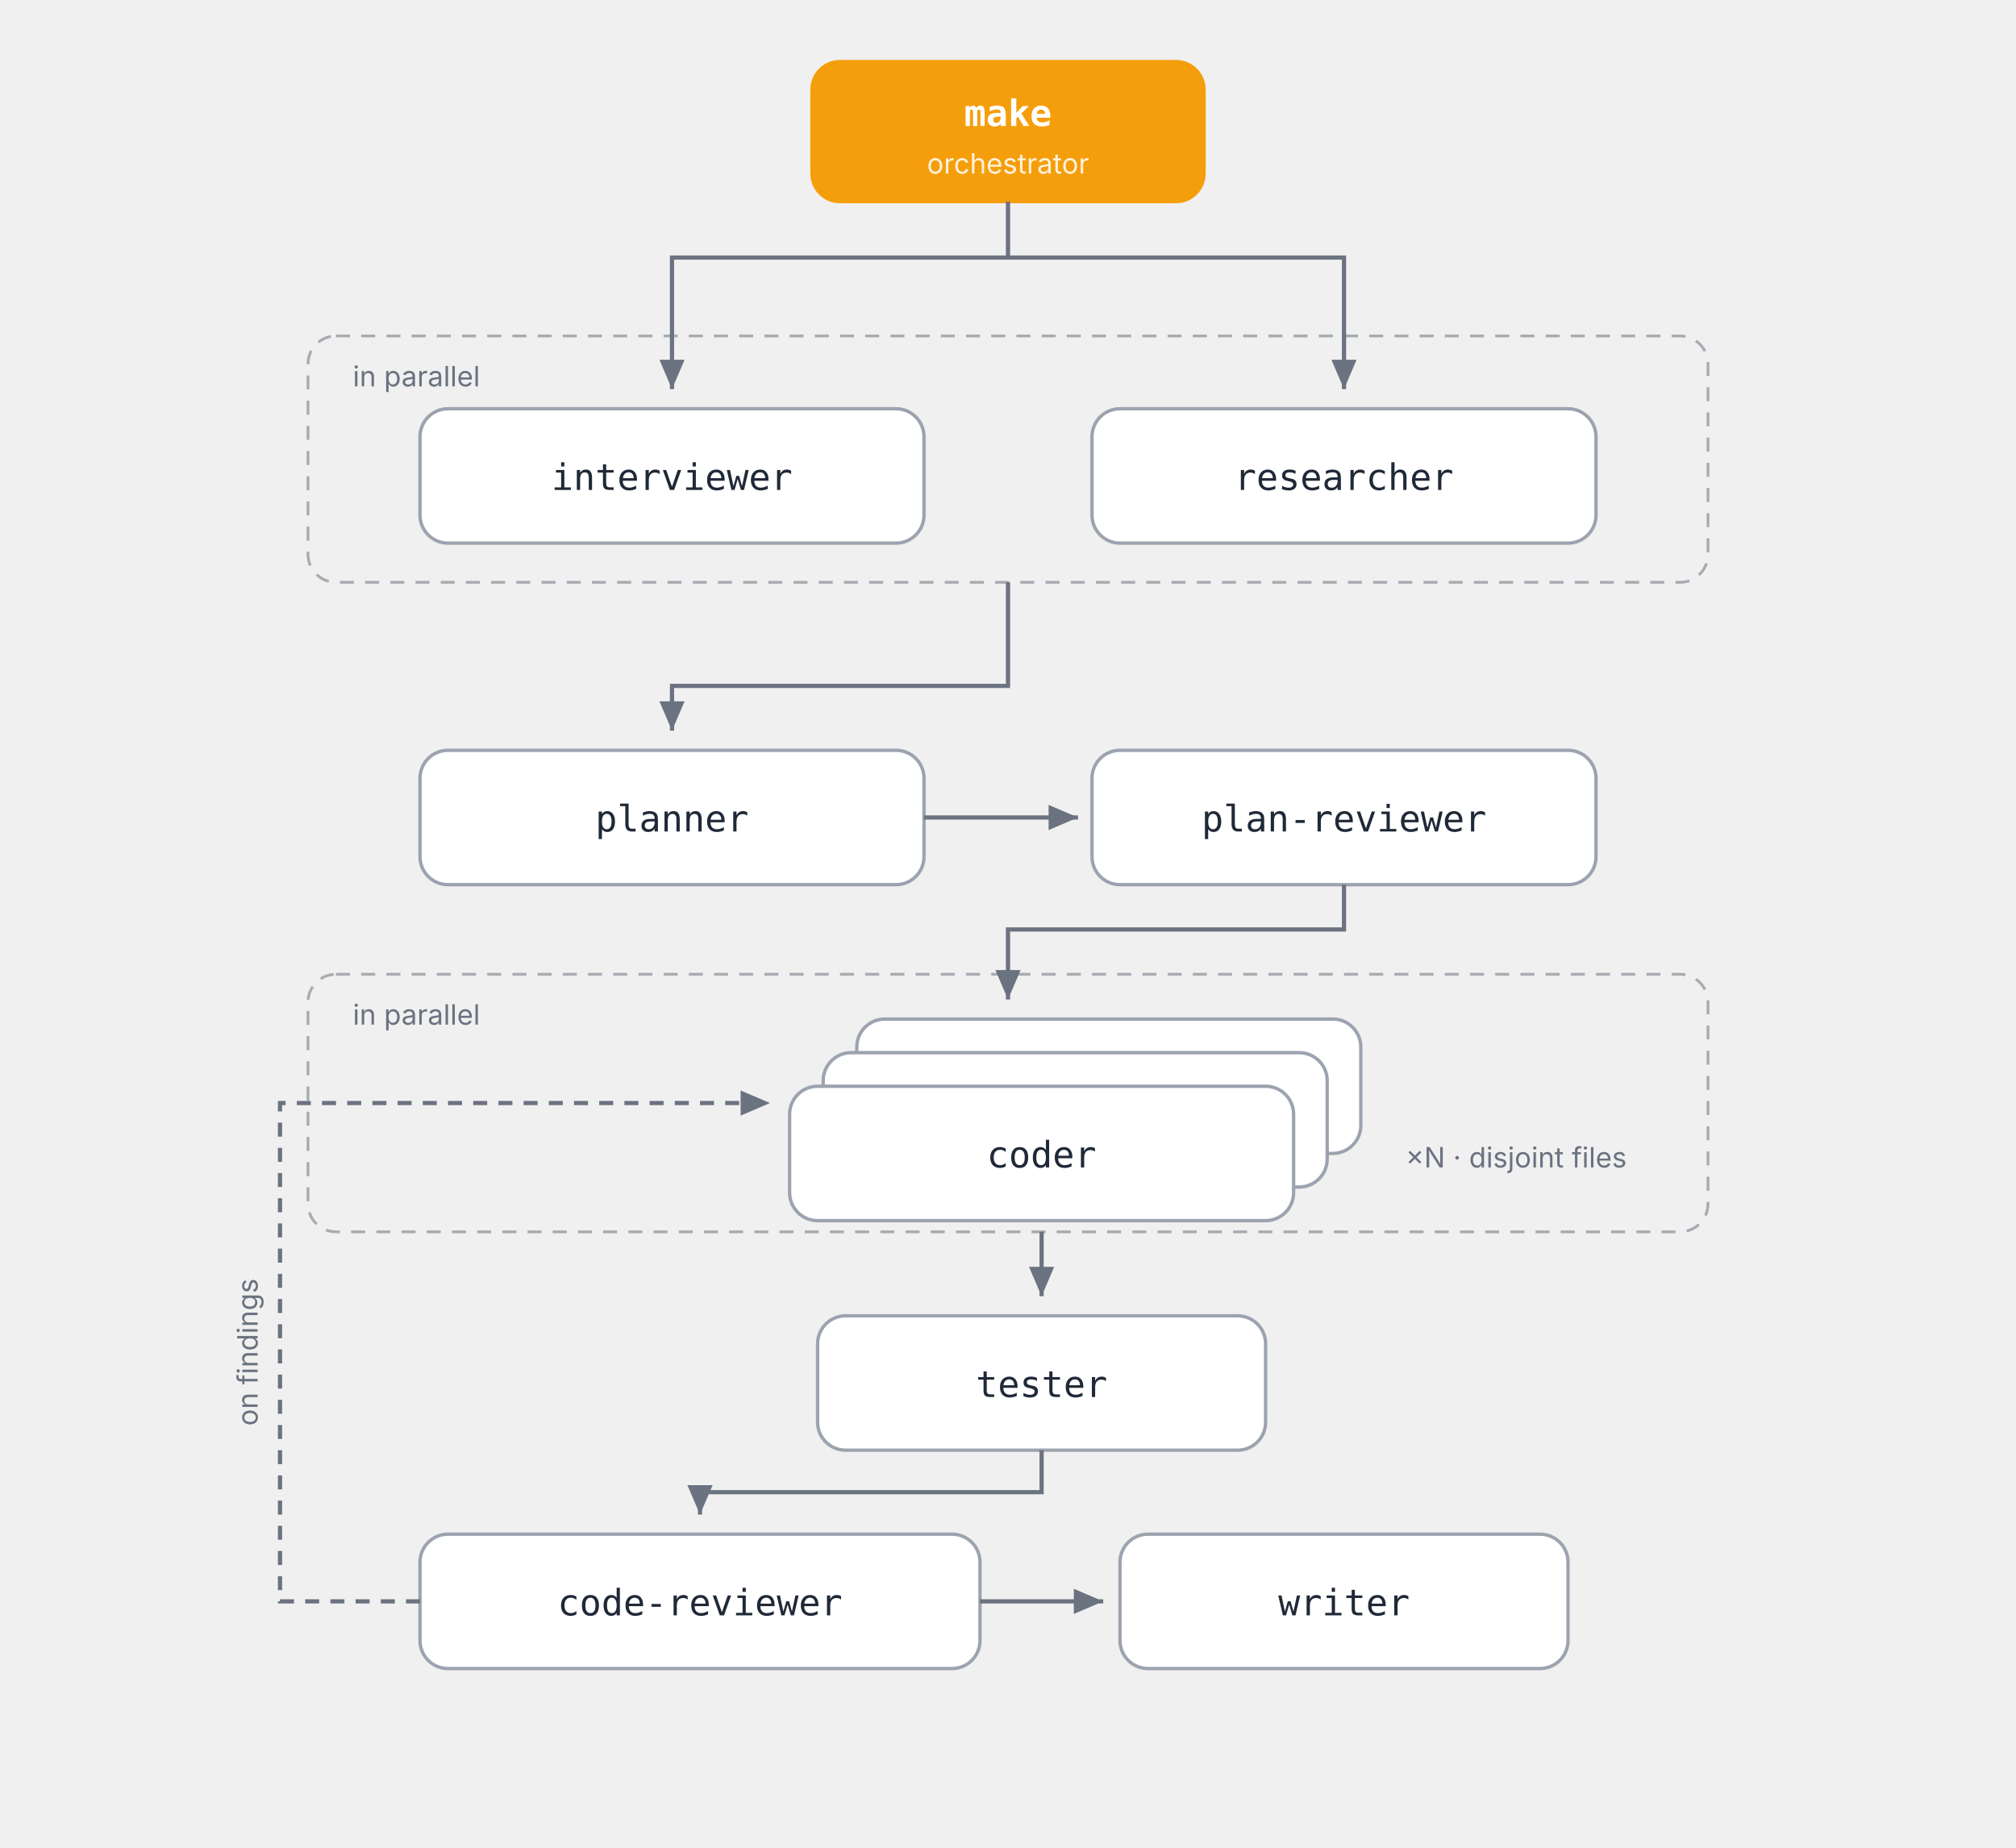
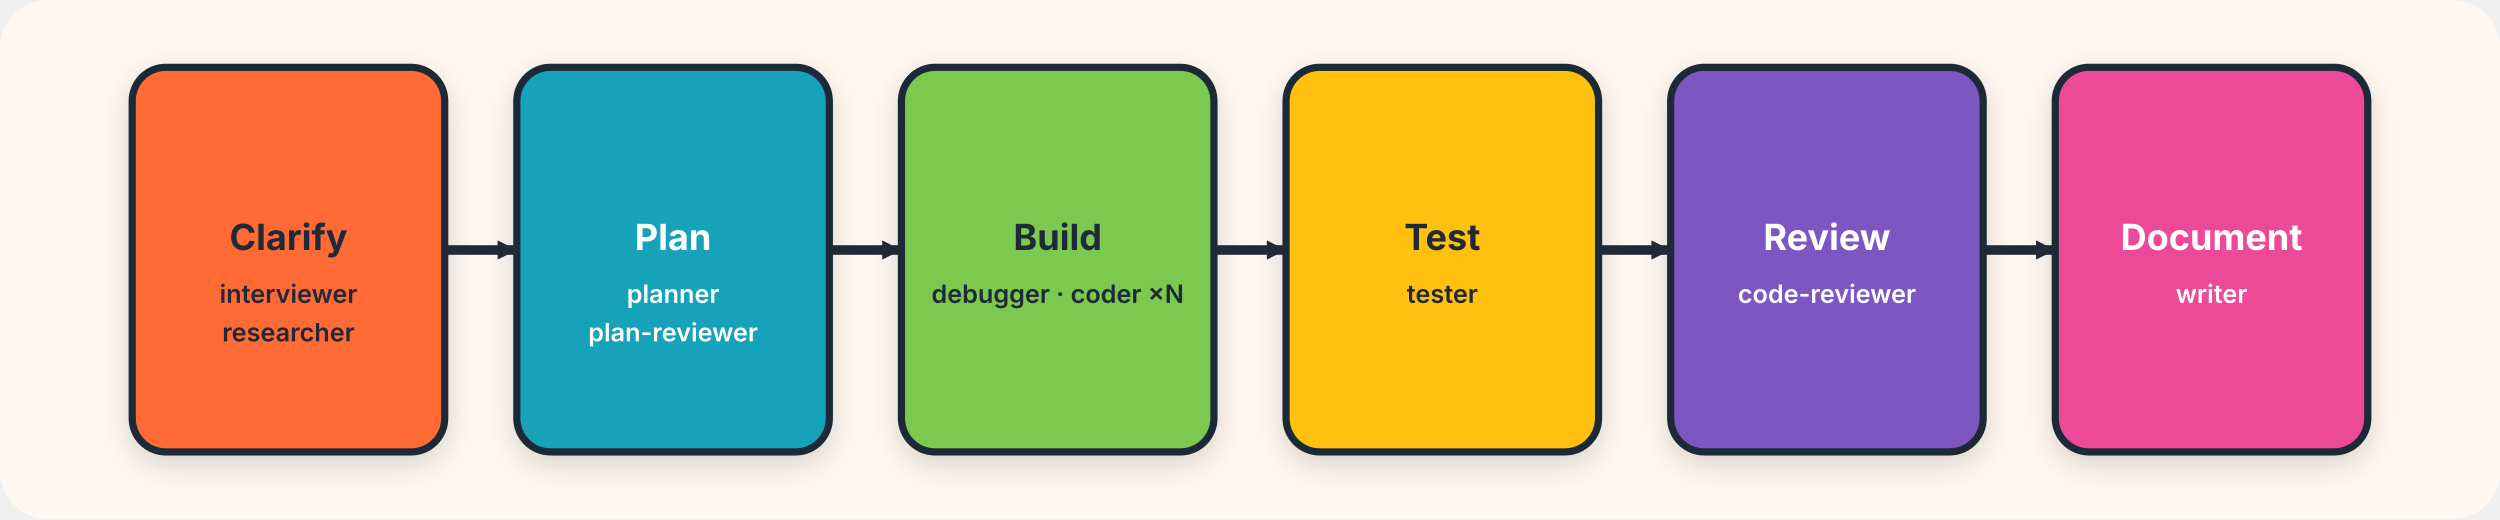
- <svg xmlns="http://www.w3.org/2000/svg" viewBox="0 0 720 660" role="img" aria-label="make orchestrates subagents; dashed groups fan out to parallel runs and merge back">
-   <style>
-     .node { fill: #ffffff; stroke: #9ca3af; stroke-width: 1.2; }
-     .node-text { fill: #1f2937; font-family: ui-monospace, SFMono-Regular, Menlo, monospace; font-size: 13px; }
-     .hub { fill: #f59e0b; stroke: #f59e0b; }
-     .hub-text { fill: #ffffff; font-weight: 600; }
-     .hub-sub { fill: #ffffff; opacity: 0.85; font-family: system-ui, -apple-system, sans-serif; font-size: 10px; }
-     .arrow { stroke: #6b7280; stroke-width: 1.5; fill: none; }
-     .feedback { stroke: #6b7280; stroke-width: 1.5; fill: none; stroke-dasharray: 5 4; }
-     .arrowhead { fill: #6b7280; }
-     .group { fill: none; stroke: #6b7280; stroke-width: 1; stroke-dasharray: 5 4; opacity: 0.55; }
-     .label { fill: #6b7280; font-family: system-ui, -apple-system, sans-serif; font-size: 10px; }
-     @media (prefers-color-scheme: dark) {
-       .node { fill: #1f2937; stroke: #6b7280; }
-       .node-text { fill: #e5e7eb; }
-       .arrow { stroke: #9ca3af; }
-       .feedback { stroke: #9ca3af; }
-       .arrowhead { fill: #9ca3af; }
-       .group { stroke: #9ca3af; }
-       .label { fill: #9ca3af; }
-     }
-   </style>
+ <svg xmlns="http://www.w3.org/2000/svg" viewBox="0 0 1040 216" width="1040" height="216" role="img" aria-label="Six workflow stages left to right, subagents under each stage">
  <defs>
-     <marker id="ah" markerWidth="8" markerHeight="8" refX="7" refY="3" orient="auto">
-       <path d="M0,0 L0,6 L7,3 z" class="arrowhead" />
+     <filter id="shadow" x="-50%" y="-50%" width="200%" height="200%">
+       <feDropShadow dx="0" dy="4" stdDeviation="6" flood-opacity="0.15" />
+     </filter>
+     <marker id="arrowhead" markerWidth="12" markerHeight="12" refX="10" refY="6" orient="auto" markerUnits="userSpaceOnUse">
+       <path d="M2,2 L2,10 L10,6 z" fill="#1F2937" />
    </marker>
  </defs>
-   <rect x="290" y="22" width="140" height="50" rx="10" class="node hub" />
-   <text x="360" y="45" text-anchor="middle" class="node-text hub-text">make</text>
-   <text x="360" y="62" text-anchor="middle" class="hub-sub">orchestrator</text>
-   <path d="M360,72 V92" class="arrow" />
-   <path d="M360,92 H240 V139" class="arrow" marker-end="url(#ah)" />
-   <path d="M360,92 H480 V139" class="arrow" marker-end="url(#ah)" />
-   <rect x="110" y="120" width="500" height="88" rx="10" class="group" />
-   <text x="126" y="138" class="label">in parallel</text>
-   <rect x="150" y="146" width="180" height="48" rx="10" class="node" />
-   <text x="240" y="175" text-anchor="middle" class="node-text">interviewer</text>
-   <rect x="390" y="146" width="180" height="48" rx="10" class="node" />
-   <text x="480" y="175" text-anchor="middle" class="node-text">researcher</text>
-   <path d="M360,208 V245 H240 V261" class="arrow" marker-end="url(#ah)" />
-   <rect x="150" y="268" width="180" height="48" rx="10" class="node" />
-   <text x="240" y="297" text-anchor="middle" class="node-text">planner</text>
-   <rect x="390" y="268" width="180" height="48" rx="10" class="node" />
-   <text x="480" y="297" text-anchor="middle" class="node-text">plan-reviewer</text>
-   <path d="M330,292 H385" class="arrow" marker-end="url(#ah)" />
-   <path d="M480,316 V332 H360 V357" class="arrow" marker-end="url(#ah)" />
-   <rect x="110" y="348" width="500" height="92" rx="10" class="group" />
-   <text x="126" y="366" class="label">in parallel</text>
-   <rect x="306" y="364" width="180" height="48" rx="10" class="node" />
-   <rect x="294" y="376" width="180" height="48" rx="10" class="node" />
-   <rect x="282" y="388" width="180" height="48" rx="10" class="node" />
-   <text x="372" y="417" text-anchor="middle" class="node-text">coder</text>
-   <text x="502" y="417" class="label">×N · disjoint files</text>
-   <path d="M372,440 V463" class="arrow" marker-end="url(#ah)" />
-   <rect x="292" y="470" width="160" height="48" rx="10" class="node" />
-   <text x="372" y="499" text-anchor="middle" class="node-text">tester</text>
-   <path d="M372,518 V533 H250 V541" class="arrow" marker-end="url(#ah)" />
-   <rect x="150" y="548" width="200" height="48" rx="10" class="node" />
-   <text x="250" y="577" text-anchor="middle" class="node-text">code-reviewer</text>
-   <path d="M350,572 H394" class="arrow" marker-end="url(#ah)" />
-   <rect x="400" y="548" width="160" height="48" rx="10" class="node" />
-   <text x="480" y="577" text-anchor="middle" class="node-text">writer</text>
-   <path d="M150,572 H100 V394 H275" class="feedback" marker-end="url(#ah)" />
-   <text x="92" y="483" text-anchor="middle" class="label" transform="rotate(-90 92 483)">on findings</text>
+   <rect width="1040" height="216" fill="#FFF8F0" rx="20" />
+   <rect x="55" y="28" width="130" height="160" rx="14" fill="#FF6B35" stroke="#1F2937" stroke-width="3" filter="url(#shadow)" />
+   <text x="120" y="104" text-anchor="middle" font-family="Inter, -apple-system, 'Segoe UI', Helvetica, Arial, sans-serif" font-weight="700" font-size="15" fill="#1F2937">
+     Clarify
+   </text>
+   <text x="120" y="126" text-anchor="middle" font-family="Inter, -apple-system, 'Segoe UI', Helvetica, Arial, sans-serif" font-weight="600" font-size="10.5" fill="#1F2937">
+     interviewer
+   </text>
+   <text x="120" y="142" text-anchor="middle" font-family="Inter, -apple-system, 'Segoe UI', Helvetica, Arial, sans-serif" font-weight="600" font-size="10.5" fill="#1F2937">
+     researcher
+   </text>
+   <rect x="215" y="28" width="130" height="160" rx="14" fill="#17A2B8" stroke="#1F2937" stroke-width="3" filter="url(#shadow)" />
+   <text x="280" y="104" text-anchor="middle" font-family="Inter, -apple-system, 'Segoe UI', Helvetica, Arial, sans-serif" font-weight="700" font-size="15" fill="#FFFFFF">
+     Plan
+   </text>
+   <text x="280" y="126" text-anchor="middle" font-family="Inter, -apple-system, 'Segoe UI', Helvetica, Arial, sans-serif" font-weight="600" font-size="10.5" fill="#FFFFFF">
+     planner
+   </text>
+   <text x="280" y="142" text-anchor="middle" font-family="Inter, -apple-system, 'Segoe UI', Helvetica, Arial, sans-serif" font-weight="600" font-size="10.5" fill="#FFFFFF">
+     plan-reviewer
+   </text>
+   <rect x="375" y="28" width="130" height="160" rx="14" fill="#7BC950" stroke="#1F2937" stroke-width="3" filter="url(#shadow)" />
+   <text x="440" y="104" text-anchor="middle" font-family="Inter, -apple-system, 'Segoe UI', Helvetica, Arial, sans-serif" font-weight="700" font-size="15" fill="#1F2937">
+     Build
+   </text>
+   <text x="440" y="126" text-anchor="middle" font-family="Inter, -apple-system, 'Segoe UI', Helvetica, Arial, sans-serif" font-weight="600" font-size="10.5" fill="#1F2937">
+     debugger · coder ×N
+   </text>
+   <rect x="535" y="28" width="130" height="160" rx="14" fill="#FFC107" stroke="#1F2937" stroke-width="3" filter="url(#shadow)" />
+   <text x="600" y="104" text-anchor="middle" font-family="Inter, -apple-system, 'Segoe UI', Helvetica, Arial, sans-serif" font-weight="700" font-size="15" fill="#1F2937">
+     Test
+   </text>
+   <text x="600" y="126" text-anchor="middle" font-family="Inter, -apple-system, 'Segoe UI', Helvetica, Arial, sans-serif" font-weight="600" font-size="10.5" fill="#1F2937">
+     tester
+   </text>
+   <rect x="695" y="28" width="130" height="160" rx="14" fill="#7E57C2" stroke="#1F2937" stroke-width="3" filter="url(#shadow)" />
+   <text x="760" y="104" text-anchor="middle" font-family="Inter, -apple-system, 'Segoe UI', Helvetica, Arial, sans-serif" font-weight="700" font-size="15" fill="#FFFFFF">
+     Review
+   </text>
+   <text x="760" y="126" text-anchor="middle" font-family="Inter, -apple-system, 'Segoe UI', Helvetica, Arial, sans-serif" font-weight="600" font-size="10.5" fill="#FFFFFF">
+     code-reviewer
+   </text>
+   <rect x="855" y="28" width="130" height="160" rx="14" fill="#EC4899" stroke="#1F2937" stroke-width="3" filter="url(#shadow)" />
+   <text x="920" y="104" text-anchor="middle" font-family="Inter, -apple-system, 'Segoe UI', Helvetica, Arial, sans-serif" font-weight="700" font-size="15" fill="#FFFFFF">
+     Document
+   </text>
+   <text x="920" y="126" text-anchor="middle" font-family="Inter, -apple-system, 'Segoe UI', Helvetica, Arial, sans-serif" font-weight="600" font-size="10.5" fill="#FFFFFF">
+     writer
+   </text>
+   <path d="M185,104 Q200,104 215,104" stroke="#1F2937" stroke-width="4" fill="none" marker-end="url(#arrowhead)" />
+   <path d="M345,104 Q360,104 375,104" stroke="#1F2937" stroke-width="4" fill="none" marker-end="url(#arrowhead)" />
+   <path d="M505,104 Q520,104 535,104" stroke="#1F2937" stroke-width="4" fill="none" marker-end="url(#arrowhead)" />
+   <path d="M665,104 Q680,104 695,104" stroke="#1F2937" stroke-width="4" fill="none" marker-end="url(#arrowhead)" />
+   <path d="M825,104 Q840,104 855,104" stroke="#1F2937" stroke-width="4" fill="none" marker-end="url(#arrowhead)" />
</svg>
